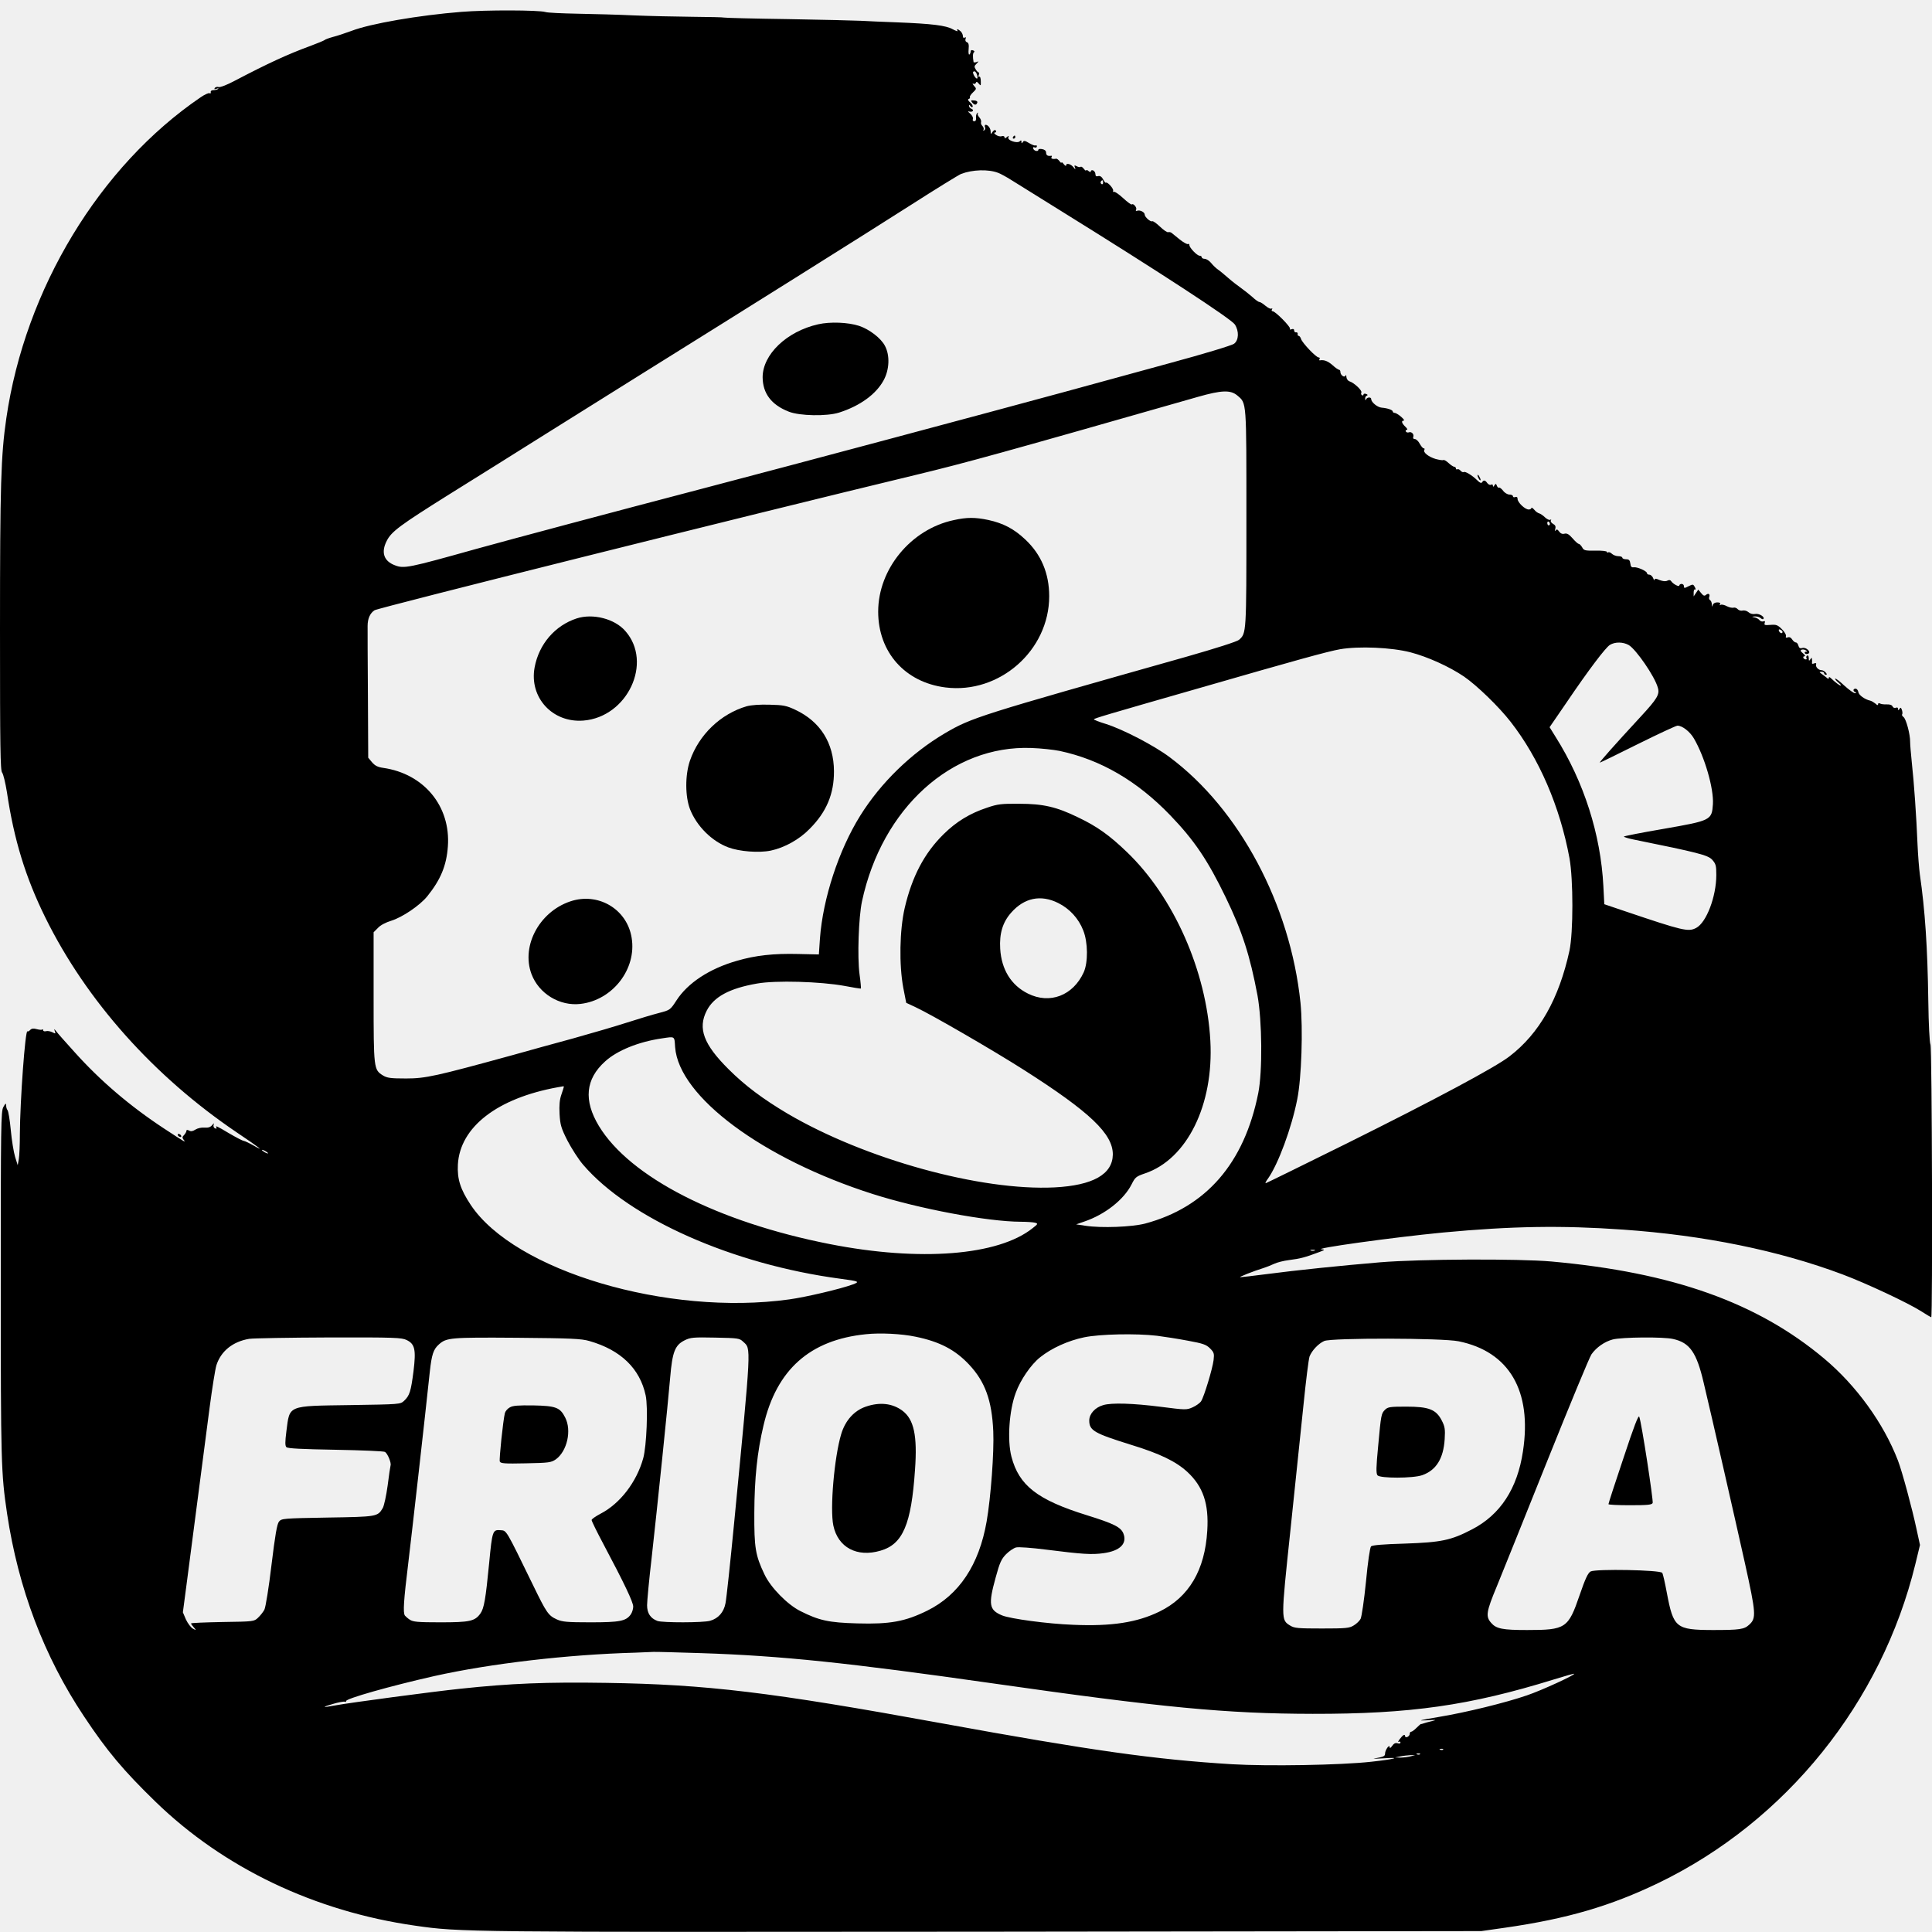
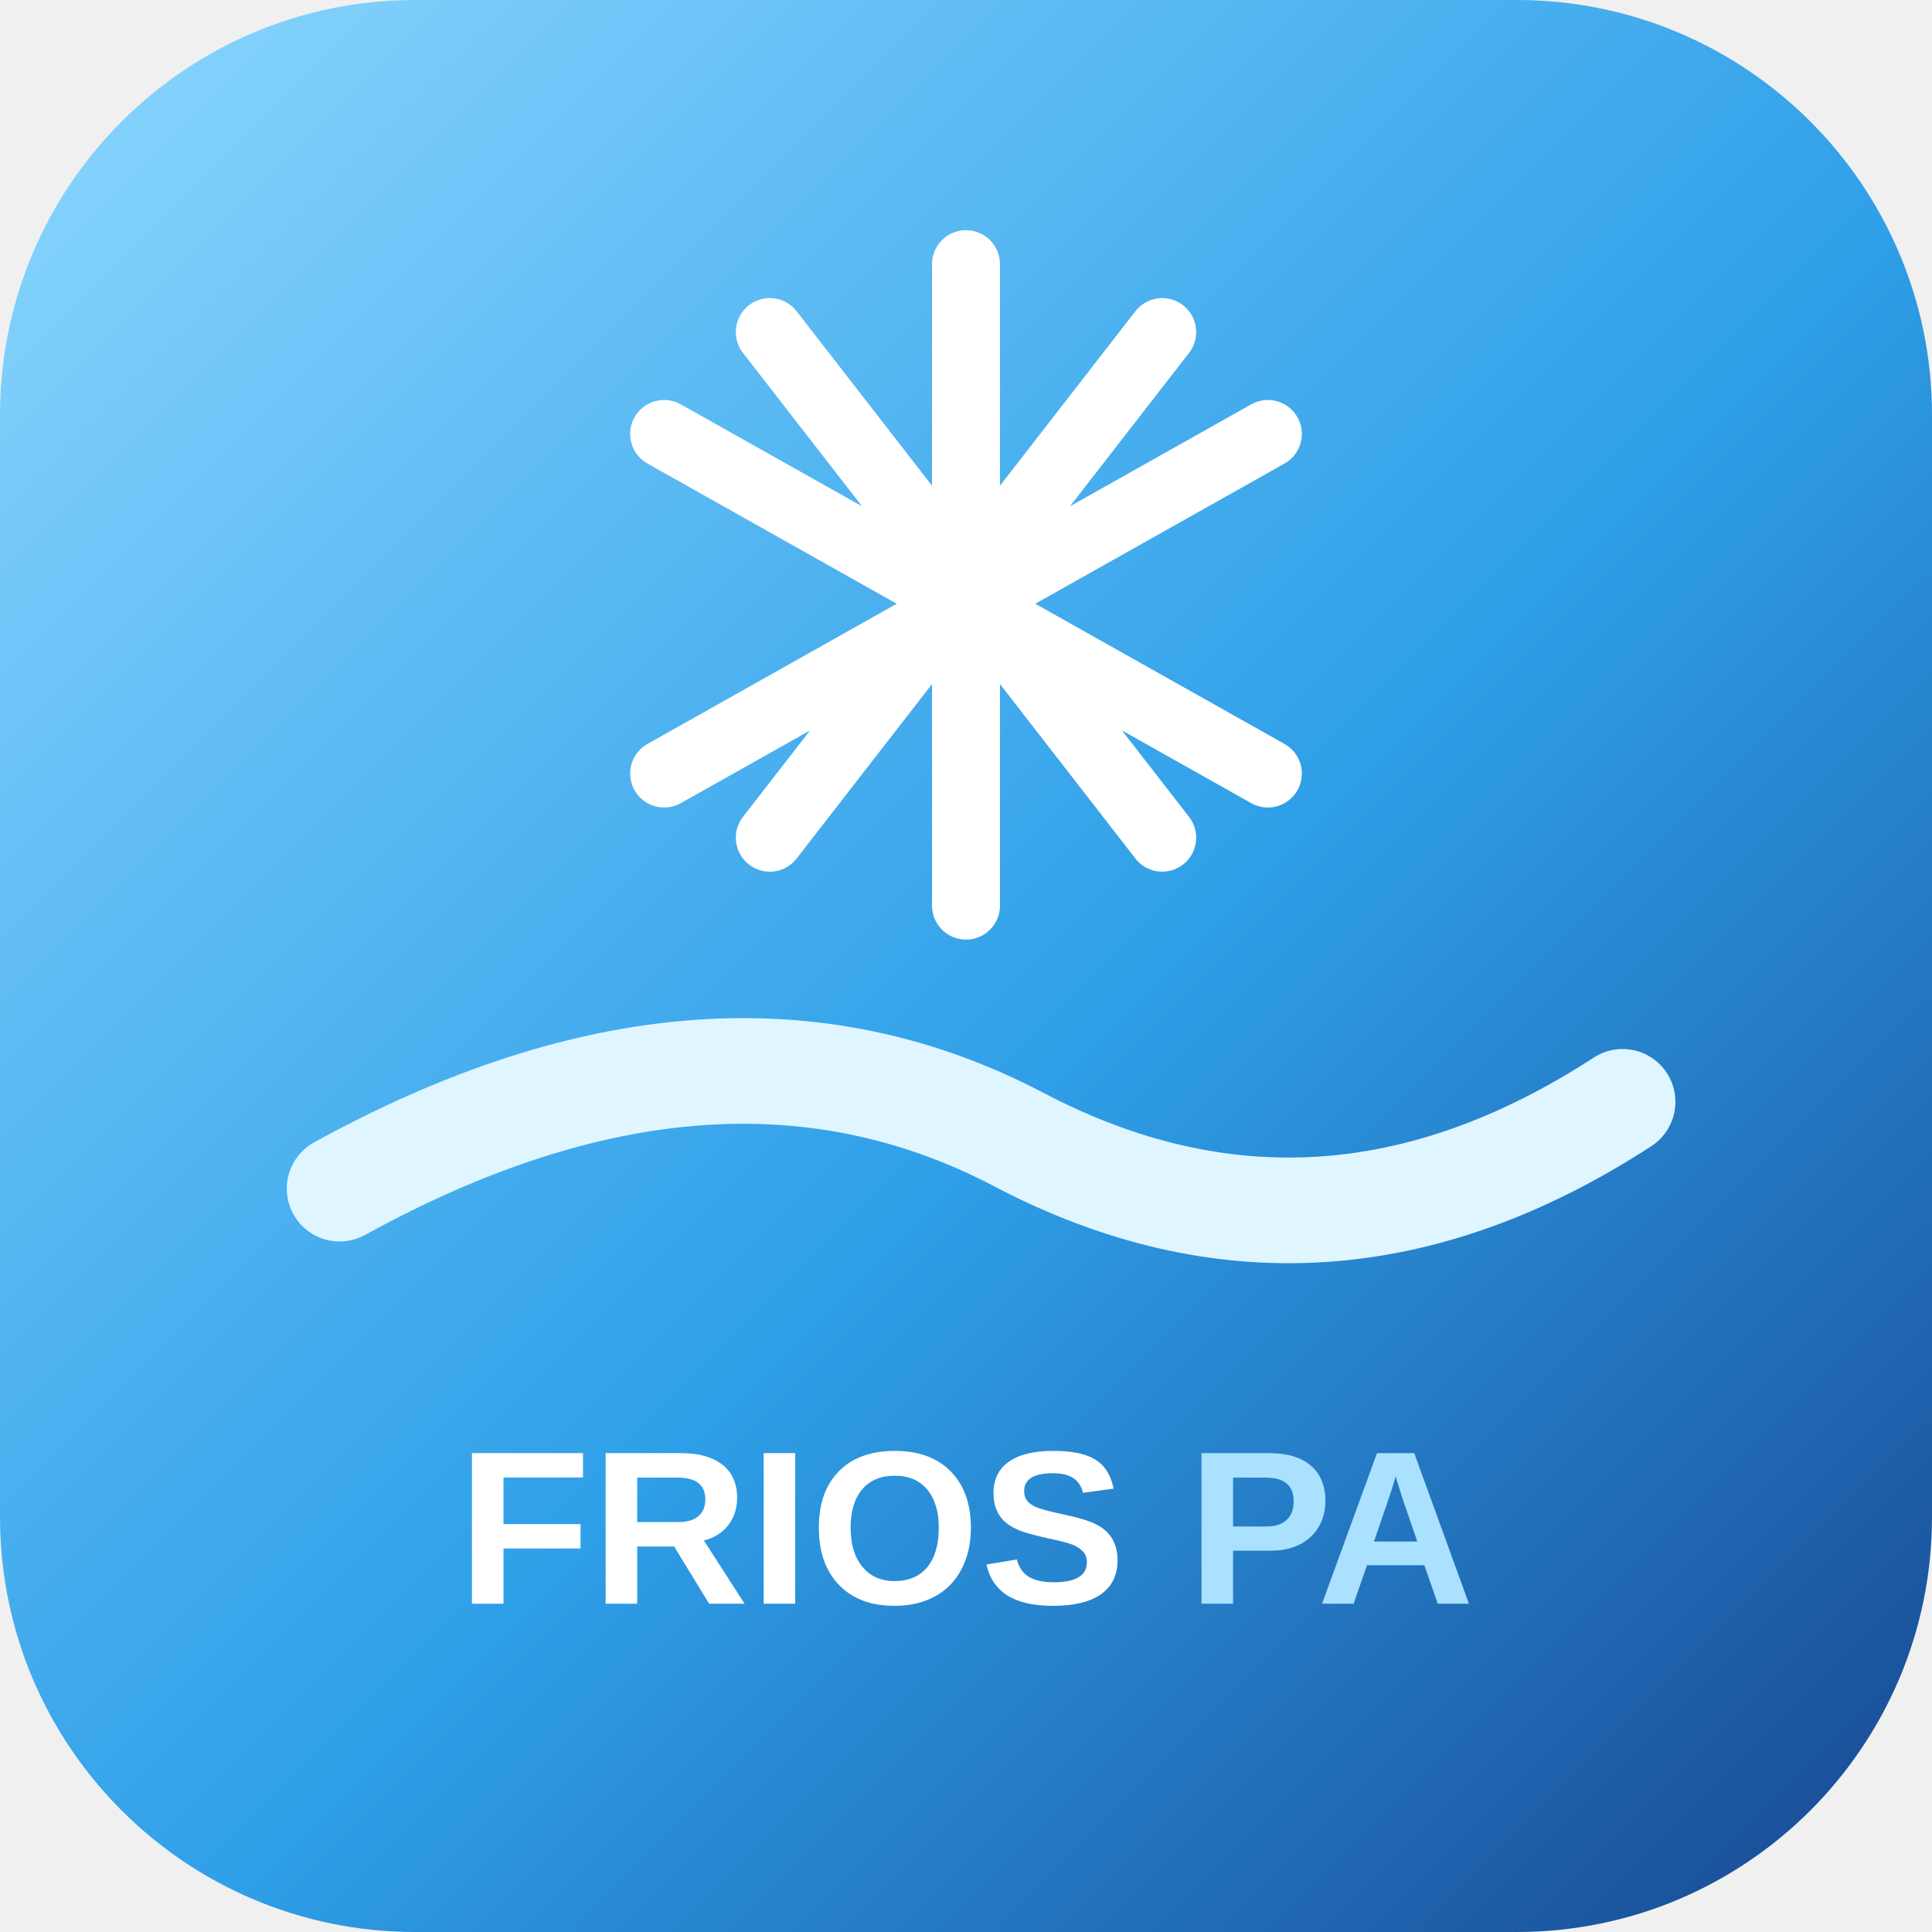
- <svg xmlns="http://www.w3.org/2000/svg" version="1.0" width="1254pt" height="1254pt" viewBox="0 0 1254 1254" preserveAspectRatio="xMidYMid meet">
-   <g transform="translate(0,1254) scale(0.1,-0.1)" fill="#000000" stroke="none">
-     <path d="M2995 12463 c-276 -22 -591 -76 -715 -124 -41 -15 -95 -33 -120 -39 -25 -7 -50 -16 -55 -21 -6 -4 -47 -21 -90 -37 -150 -55 -277 -114 -489 -225 -52 -28 -97 -45 -107 -42 -9 3 -21 0 -25 -6 -5 -9 -2 -10 12 -5 10 4 15 3 10 -1 -4 -4 -18 -8 -29 -8 -13 0 -21 -5 -19 -13 1 -8 -2 -11 -8 -7 -5 3 -31 -8 -57 -26 -657 -447 -1140 -1245 -1262 -2084 -35 -241 -41 -432 -41 -1373 0 -761 2 -916 14 -927 7 -8 21 -65 31 -127 46 -310 121 -553 249 -813 266 -540 704 -1031 1244 -1396 149 -100 184 -128 109 -85 -26 15 -55 29 -65 31 -9 1 -52 24 -95 49 -80 48 -92 53 -82 36 3 -5 0 -7 -9 -4 -8 3 -12 13 -10 22 5 14 3 14 -9 -1 -11 -13 -26 -18 -50 -16 -19 2 -45 -4 -59 -13 -17 -11 -29 -13 -41 -6 -12 6 -17 5 -17 -2 0 -6 -7 -18 -15 -27 -13 -12 -13 -18 -3 -31 17 -21 12 -18 -127 73 -222 146 -414 310 -580 495 -58 64 -112 125 -120 136 -14 18 -15 18 -9 0 6 -16 5 -17 -16 -6 -12 6 -31 10 -41 7 -10 -3 -19 0 -19 6 0 6 -3 8 -6 5 -3 -4 -19 -2 -35 2 -21 6 -33 5 -43 -5 -7 -8 -16 -12 -18 -9 -14 13 -48 -453 -49 -666 0 -69 -3 -142 -7 -164 l-7 -39 -17 54 c-9 30 -22 108 -28 174 -6 66 -16 124 -21 129 -5 6 -9 19 -9 30 -1 18 -4 16 -18 -9 -16 -28 -17 -112 -17 -1155 0 -1156 2 -1221 41 -1485 73 -485 239 -925 499 -1315 150 -226 256 -352 465 -555 442 -429 1032 -711 1685 -804 292 -42 312 -42 3680 -39 l3240 4 155 22 c403 58 685 141 996 291 827 400 1447 1171 1666 2069 l30 124 -22 101 c-28 133 -94 377 -121 447 -93 242 -270 487 -479 662 -434 364 -983 559 -1770 630 -215 19 -852 16 -1110 -5 -260 -22 -542 -51 -740 -77 -85 -11 -162 -20 -170 -20 -14 0 84 39 155 61 16 5 46 17 65 26 19 9 62 20 95 24 77 10 104 17 200 53 34 13 36 15 15 17 -71 4 463 78 785 109 449 42 771 47 1170 19 526 -37 1009 -135 1425 -291 152 -57 426 -185 513 -241 31 -20 60 -37 62 -37 10 0 5 1751 -5 1770 -6 11 -12 133 -14 282 -5 349 -21 591 -55 823 -5 39 -12 126 -15 195 -7 175 -23 406 -37 530 -6 58 -11 118 -11 135 1 47 -26 149 -43 161 -8 6 -12 14 -9 17 3 3 3 15 -1 28 -6 17 -9 19 -16 8 -7 -12 -9 -12 -9 0 0 8 -6 11 -15 7 -9 -3 -18 1 -21 9 -4 9 -18 14 -38 13 -18 -1 -38 2 -44 6 -7 4 -12 2 -12 -5 0 -8 -6 -7 -17 4 -10 8 -25 17 -33 19 -36 8 -75 36 -78 56 -2 12 -10 22 -18 22 -17 0 -19 -16 -1 -23 8 -4 7 -6 -3 -6 -8 -1 -39 22 -69 49 -30 28 -56 48 -59 45 -3 -2 6 -13 19 -24 13 -11 21 -20 17 -21 -8 0 -36 21 -64 48 -9 9 -14 9 -14 2 0 -8 -4 -8 -12 0 -7 6 -22 17 -33 25 -18 13 -18 14 -2 15 9 0 17 -4 17 -10 0 -5 5 -10 11 -10 8 0 8 5 -1 15 -7 8 -19 15 -27 15 -20 0 -41 22 -35 38 2 8 -2 10 -13 6 -9 -4 -15 -3 -14 2 1 5 1 16 0 24 -1 13 -2 13 -11 0 -8 -12 -10 -10 -10 8 0 13 -4 20 -10 17 -6 -4 -8 -11 -5 -16 4 -5 2 -9 -4 -9 -15 0 -24 20 -9 20 8 1 4 8 -9 19 -17 14 -19 20 -9 24 7 3 19 1 27 -4 11 -7 11 -9 1 -9 -7 0 -11 -4 -7 -10 3 -5 12 -7 21 -3 23 9 -13 45 -38 37 -14 -4 -21 0 -25 15 -3 12 -10 21 -17 21 -6 0 -17 9 -24 20 -7 12 -18 17 -28 13 -12 -4 -15 -2 -12 8 3 8 -9 28 -26 45 -28 28 -37 31 -75 28 -36 -3 -42 -1 -37 12 4 11 2 15 -8 11 -8 -3 -20 0 -26 8 -6 8 -21 16 -33 18 -19 4 -19 4 4 6 14 0 30 -4 37 -11 6 -6 14 -9 17 -6 13 13 -27 38 -53 33 -16 -3 -33 2 -44 12 -9 8 -26 13 -37 10 -11 -3 -26 2 -32 9 -7 8 -19 12 -26 10 -8 -3 -28 1 -44 9 -16 9 -35 13 -41 9 -7 -4 -8 -3 -4 4 5 8 -1 12 -18 12 -15 0 -26 -7 -29 -17 -4 -14 -5 -13 -6 4 0 12 -6 25 -12 28 -6 4 -8 13 -5 20 7 19 -5 27 -21 14 -10 -9 -17 -6 -31 11 l-19 23 -15 -22 -15 -22 0 25 c0 14 4 23 9 20 6 -4 5 3 -1 15 -11 20 -13 20 -41 6 -27 -14 -30 -14 -30 0 0 8 -7 15 -15 15 -8 0 -15 -5 -15 -10 0 -12 -41 9 -53 28 -5 8 -14 9 -25 3 -11 -6 -28 -4 -50 4 -24 11 -32 11 -33 2 0 -7 -4 -2 -9 11 -5 12 -16 22 -25 22 -8 0 -15 4 -15 10 0 13 -64 42 -87 38 -13 -2 -19 4 -21 25 -3 21 -9 27 -28 27 -13 0 -24 5 -24 10 0 6 -12 10 -26 10 -14 0 -32 7 -41 15 -8 8 -19 13 -24 10 -5 -4 -9 -2 -9 3 0 5 -34 9 -75 8 -68 -1 -75 1 -86 22 -7 12 -17 22 -22 22 -5 0 -23 16 -40 36 -23 26 -36 34 -52 30 -14 -4 -26 1 -35 14 -11 15 -16 16 -23 7 -5 -7 -6 -4 -2 10 4 16 0 25 -15 33 -11 6 -17 16 -14 22 4 6 3 8 -4 4 -6 -3 -21 4 -34 16 -13 13 -30 24 -38 26 -8 2 -23 12 -32 24 -10 11 -18 16 -18 11 0 -5 -8 -10 -17 -10 -24 -1 -73 46 -73 69 0 11 -5 15 -15 12 -8 -4 -15 -1 -15 5 0 6 -10 11 -23 11 -12 0 -31 11 -41 25 -10 13 -22 22 -26 20 -4 -3 -11 3 -14 12 -6 15 -8 15 -16 3 -7 -11 -10 -12 -10 -2 0 7 -5 10 -12 6 -6 -4 -17 1 -24 10 -14 20 -24 22 -34 6 -5 -8 -14 -5 -31 12 -34 33 -78 60 -88 54 -5 -3 -14 1 -21 9 -7 8 -16 12 -21 9 -5 -3 -9 0 -9 5 0 6 -5 11 -10 11 -6 0 -23 11 -37 24 -15 14 -30 23 -35 20 -4 -3 -27 1 -50 7 -46 14 -83 43 -73 59 3 6 2 10 -4 10 -6 0 -17 14 -26 30 -9 17 -23 30 -31 30 -10 0 -14 6 -11 14 7 17 -11 36 -28 30 -7 -3 -16 -1 -20 5 -3 6 -1 11 6 11 7 0 3 9 -9 20 -24 23 -29 40 -10 40 6 0 -2 11 -18 25 -16 14 -35 25 -41 25 -7 0 -13 4 -13 9 0 10 -34 22 -72 25 -27 2 -68 35 -68 56 0 14 -27 13 -33 -2 -4 -8 -6 -7 -6 4 -1 9 4 18 11 20 7 3 6 7 -5 11 -9 3 -17 2 -17 -4 0 -6 -5 -7 -10 -4 -6 4 -7 11 -4 17 8 12 -47 64 -77 73 -11 4 -19 16 -20 28 0 12 -3 16 -6 9 -6 -16 -33 3 -33 24 0 8 -4 14 -9 14 -4 0 -24 13 -42 30 -30 26 -55 36 -82 31 -5 -1 -6 3 -2 9 3 5 1 10 -6 10 -17 0 -105 93 -114 119 -3 12 -11 21 -16 21 -5 0 -8 6 -6 13 1 6 -4 11 -10 10 -7 -2 -13 4 -13 12 0 9 -6 12 -17 8 -9 -4 -14 -2 -10 3 6 11 -95 114 -113 114 -6 0 -8 5 -4 12 4 6 3 8 -3 5 -6 -4 -23 5 -39 18 -16 14 -34 25 -40 25 -6 0 -27 15 -46 33 -20 17 -52 43 -72 57 -20 14 -58 43 -83 65 -25 22 -55 47 -67 55 -12 8 -32 27 -44 42 -13 16 -32 28 -43 28 -10 0 -19 5 -19 10 0 6 -6 10 -13 10 -17 0 -67 52 -67 69 0 7 -4 10 -9 7 -5 -3 -29 10 -53 29 -23 19 -48 39 -53 43 -6 5 -16 7 -22 5 -7 -3 -31 14 -54 36 -23 22 -46 38 -50 35 -11 -6 -49 27 -49 43 0 16 -31 32 -49 25 -8 -3 -11 0 -7 7 8 12 -18 44 -28 34 -3 -3 -28 15 -56 41 -28 26 -55 44 -60 41 -5 -3 -7 0 -5 7 5 13 -39 61 -47 52 -3 -2 -11 8 -18 22 -9 17 -20 24 -32 21 -12 -4 -18 0 -18 13 0 10 -7 20 -15 24 -8 3 -15 0 -15 -6 0 -7 -5 -6 -15 2 -8 7 -15 9 -15 4 0 -5 -7 0 -15 10 -8 11 -18 17 -21 13 -4 -3 -15 -2 -25 4 -15 8 -18 6 -12 -8 5 -16 4 -15 -9 1 -17 22 -48 30 -48 13 0 -7 -7 -3 -15 7 -8 11 -15 16 -15 11 0 -5 -6 -1 -13 9 -7 9 -17 17 -22 16 -22 -5 -36 1 -30 10 4 6 3 10 -2 9 -22 -4 -33 3 -33 20 0 12 -9 20 -25 23 -14 3 -25 1 -25 -3 0 -15 -27 -10 -33 5 -4 10 -1 13 9 9 7 -3 14 0 14 7 0 6 -4 9 -8 6 -5 -3 -23 4 -42 15 -26 16 -35 18 -41 7 -7 -10 -9 -10 -9 1 0 11 -3 12 -11 4 -16 -16 -82 6 -74 25 4 12 3 13 -10 2 -11 -9 -15 -9 -15 -1 0 7 -8 10 -18 7 -10 -4 -27 1 -38 9 -12 9 -14 14 -6 15 7 0 10 5 6 12 -5 7 -11 5 -21 -7 -12 -18 -13 -18 -13 1 0 21 -17 44 -33 44 -5 0 -7 -7 -4 -15 4 -8 1 -17 -5 -21 -6 -4 -8 -3 -4 4 3 6 0 16 -7 24 -8 7 -12 19 -9 26 2 7 -3 21 -12 31 -9 10 -13 21 -9 26 5 4 3 5 -3 2 -6 -4 -10 -17 -9 -30 2 -15 -2 -24 -11 -24 -9 0 -13 6 -9 15 3 7 -5 23 -17 34 -17 14 -18 18 -6 14 22 -6 33 10 13 18 -8 3 -15 11 -15 18 0 10 2 10 9 -1 5 -7 11 -9 14 -4 3 5 -4 18 -16 28 -14 12 -17 20 -9 23 7 2 10 7 7 11 -2 5 7 19 20 31 24 23 24 24 7 43 -9 11 -12 17 -5 14 6 -4 14 -1 17 5 3 10 9 8 19 -5 13 -16 14 -14 13 17 0 19 -5 32 -10 28 -5 -3 -7 2 -3 11 3 10 3 17 -1 17 -4 0 -13 9 -19 20 -10 16 -10 22 5 36 16 17 16 18 0 11 -10 -3 -19 -3 -19 1 -6 34 -5 58 3 63 5 3 3 9 -6 12 -10 4 -16 1 -16 -8 0 -7 -4 -16 -8 -19 -5 -3 -7 13 -5 34 3 29 0 42 -11 46 -9 3 -12 12 -9 21 4 11 2 14 -5 9 -7 -4 -12 -1 -12 9 0 9 -6 23 -14 31 -17 16 -30 19 -21 4 4 -6 -10 -1 -31 10 -44 25 -135 36 -364 45 -91 3 -194 8 -230 10 -36 2 -249 7 -475 11 -225 3 -413 8 -416 10 -3 2 -96 4 -205 5 -109 1 -280 5 -379 9 -99 5 -263 9 -365 11 -102 2 -196 6 -210 11 -42 13 -387 14 -545 1z m3348 -413 c3 -11 2 -20 -2 -20 -10 0 -31 37 -24 44 9 9 20 -2 26 -24z m136 -632 c14 -5 53 -26 86 -47 33 -21 175 -109 315 -196 656 -407 1110 -704 1135 -741 28 -43 26 -102 -5 -125 -14 -11 -196 -66 -425 -128 -220 -60 -526 -144 -680 -186 -463 -126 -1748 -470 -2340 -625 -599 -157 -1236 -327 -1478 -394 -439 -123 -465 -128 -524 -105 -72 27 -91 84 -53 158 30 61 88 103 407 303 164 102 447 279 628 393 182 114 461 289 620 388 701 437 1463 915 1743 1094 167 107 315 198 330 204 73 28 177 32 241 7z m681 -64 c0 -8 -5 -12 -10 -9 -6 4 -8 11 -5 16 9 14 15 11 15 -7z m871 -1381 c61 -52 59 -26 59 -798 0 -751 0 -745 -48 -788 -12 -11 -153 -56 -339 -109 -1355 -383 -1395 -395 -1571 -498 -218 -129 -415 -320 -549 -535 -139 -223 -242 -537 -261 -797 l-7 -103 -135 3 c-158 4 -276 -9 -396 -44 -179 -51 -320 -144 -393 -257 -41 -63 -42 -63 -114 -82 -39 -10 -133 -38 -207 -62 -74 -24 -232 -70 -350 -103 -118 -32 -296 -81 -395 -109 -496 -136 -562 -151 -689 -151 -101 0 -123 3 -151 20 -59 37 -60 43 -60 507 l0 422 28 28 c16 18 51 36 87 47 71 22 184 98 233 158 87 108 125 199 134 324 19 261 -155 472 -420 510 -35 5 -53 14 -72 36 l-25 30 -2 406 c-2 224 -2 426 -2 449 0 48 16 83 45 102 29 17 2390 608 3519 880 319 77 562 144 1825 505 154 44 212 46 256 9z m2029 -834 c0 -5 -4 -9 -8 -9 -5 0 -9 7 -9 15 0 8 4 12 9 9 4 -3 8 -9 8 -15z m1510 -700 c0 -14 -17 -10 -23 5 -4 10 -1 13 9 9 7 -3 14 -9 14 -14z m-998 -86 c48 -29 168 -203 188 -275 14 -45 -2 -72 -113 -192 -171 -185 -269 -296 -263 -296 3 0 114 54 246 120 133 66 249 120 258 120 31 0 80 -38 106 -82 71 -121 130 -326 124 -427 -7 -105 -12 -107 -321 -161 -141 -24 -257 -47 -257 -50 0 -3 28 -12 63 -19 419 -85 482 -101 510 -131 24 -27 27 -38 27 -99 0 -140 -64 -309 -131 -344 -51 -27 -87 -18 -460 108 l-136 46 -6 117 c-17 335 -126 677 -310 969 l-39 63 107 156 c149 220 255 359 284 378 34 21 86 20 123 -1z m-1417 -47 c111 -29 251 -92 347 -157 83 -57 226 -195 303 -294 185 -237 320 -550 382 -885 25 -138 25 -482 0 -600 -68 -312 -195 -538 -390 -687 -92 -71 -479 -278 -1054 -564 -287 -142 -525 -259 -528 -259 -4 0 3 14 15 30 66 93 153 327 190 515 28 138 38 457 21 627 -66 636 -396 1256 -850 1594 -100 75 -302 180 -413 215 -43 13 -78 27 -78 30 0 6 82 30 685 203 624 180 833 238 913 252 122 21 333 12 457 -20z m-2277 -640 c267 -57 503 -195 717 -417 157 -163 244 -292 361 -534 108 -223 157 -377 206 -636 30 -165 33 -493 5 -634 -91 -456 -339 -741 -735 -847 -86 -22 -282 -30 -387 -14 l-60 9 52 18 c136 46 258 143 308 242 23 46 29 51 87 71 273 92 447 445 424 861 -25 453 -238 934 -542 1225 -112 108 -195 167 -315 224 -141 69 -228 89 -384 89 -114 1 -140 -2 -207 -25 -113 -37 -202 -92 -283 -172 -125 -123 -205 -274 -253 -480 -33 -144 -37 -367 -9 -518 l19 -97 62 -29 c103 -48 500 -278 701 -406 430 -274 579 -416 578 -550 -2 -128 -129 -200 -378 -213 -479 -24 -1229 183 -1732 478 -160 95 -277 182 -384 289 -162 161 -201 265 -142 380 46 90 148 145 326 176 121 22 414 13 567 -15 57 -11 106 -19 108 -17 1 2 -2 44 -9 92 -15 112 -6 371 16 474 130 605 583 1015 1100 995 61 -2 143 -11 183 -19z m-10 -987 c75 -37 133 -101 163 -178 31 -78 32 -207 3 -272 -69 -151 -220 -209 -362 -138 -109 54 -172 156 -180 291 -6 99 16 172 71 234 85 97 193 119 305 63z m-2486 -936 c24 -321 568 -725 1283 -953 305 -97 744 -179 960 -180 39 0 80 -3 92 -6 22 -6 21 -8 -15 -36 -223 -178 -731 -218 -1316 -103 -728 143 -1298 435 -1499 767 -100 166 -87 304 41 419 78 71 217 127 367 149 88 13 82 17 87 -57z m-722 -256 c0 -2 -7 -25 -16 -51 -12 -34 -15 -70 -12 -127 4 -70 10 -91 51 -172 26 -50 71 -121 102 -157 299 -349 971 -647 1670 -740 121 -16 128 -19 80 -37 -82 -30 -304 -82 -412 -97 -790 -110 -1783 185 -2068 614 -67 101 -88 167 -83 262 14 243 256 430 648 501 14 2 28 5 33 6 4 0 7 0 7 -2z m-1920 -433 c0 -2 -9 0 -20 6 -11 6 -20 13 -20 16 0 2 9 0 20 -6 11 -6 20 -13 20 -16z m6793 -631 c-7 -2 -19 -2 -25 0 -7 3 -2 5 12 5 14 0 19 -2 13 -5z m-2591 -559 c157 -32 258 -85 348 -181 104 -111 148 -232 157 -433 6 -135 -16 -430 -43 -585 -49 -282 -179 -477 -385 -579 -144 -71 -242 -89 -454 -83 -186 5 -249 19 -370 80 -84 42 -193 153 -233 238 -59 124 -67 172 -66 399 1 225 19 397 60 569 85 362 301 554 664 591 92 10 232 3 322 -16z m1568 6 c47 -6 137 -20 200 -32 98 -18 119 -25 144 -50 26 -26 28 -34 23 -76 -7 -57 -62 -238 -81 -267 -8 -12 -32 -29 -54 -39 -40 -18 -45 -18 -209 3 -181 23 -318 27 -372 11 -53 -15 -91 -57 -91 -100 0 -65 32 -83 269 -157 190 -58 294 -109 368 -177 102 -95 140 -206 129 -381 -15 -256 -119 -432 -310 -525 -145 -71 -311 -97 -561 -86 -164 6 -408 39 -461 61 -84 35 -90 70 -42 244 27 99 37 121 68 153 20 20 49 40 65 44 16 4 101 -2 194 -14 238 -30 297 -34 375 -23 107 15 154 63 127 129 -17 40 -62 63 -236 117 -322 100 -441 193 -490 380 -28 108 -15 300 28 415 30 83 99 184 159 231 74 59 180 107 285 129 102 21 336 26 473 10z m-4870 -28 c53 -26 61 -62 44 -202 -17 -131 -25 -158 -61 -192 -25 -23 -25 -23 -352 -28 -409 -6 -390 1 -412 -169 -9 -71 -9 -95 0 -104 9 -9 101 -13 319 -17 169 -3 313 -9 321 -14 17 -11 42 -71 36 -88 -2 -7 -11 -66 -19 -131 -9 -65 -23 -131 -32 -146 -33 -55 -36 -56 -357 -61 -290 -5 -299 -6 -316 -26 -13 -16 -25 -86 -49 -283 -17 -144 -38 -274 -46 -289 -8 -15 -26 -38 -41 -52 -26 -25 -29 -25 -231 -28 -112 -2 -204 -6 -204 -9 0 -4 8 -15 18 -26 17 -19 16 -20 -6 -8 -13 7 -33 34 -45 59 l-20 47 27 205 c28 212 93 710 146 1120 17 129 37 255 45 280 30 91 106 152 212 170 27 4 259 8 518 9 429 1 473 -1 505 -17z m1185 -6 c204 -58 329 -179 366 -354 16 -77 6 -327 -16 -407 -43 -155 -151 -295 -277 -360 -32 -17 -58 -35 -58 -41 0 -7 34 -76 76 -155 136 -256 194 -378 194 -407 0 -15 -7 -38 -16 -51 -31 -43 -70 -51 -261 -51 -152 0 -184 3 -219 19 -55 25 -67 43 -154 222 -180 369 -171 354 -212 357 -50 4 -53 -3 -73 -213 -23 -236 -33 -294 -57 -328 -36 -50 -69 -57 -260 -57 -147 0 -177 3 -198 17 -14 9 -28 22 -32 27 -13 19 -8 96 22 341 25 208 107 932 140 1244 12 108 23 143 58 174 50 45 74 47 507 44 351 -3 419 -6 470 -21z m999 -5 c52 -48 54 -5 -59 -1176 -25 -258 -50 -493 -56 -521 -11 -59 -47 -99 -100 -114 -43 -13 -310 -13 -342 -1 -45 17 -67 50 -67 102 0 26 13 166 30 311 37 332 105 990 120 1168 14 165 31 209 93 240 38 19 55 21 199 18 150 -3 158 -4 182 -27z m6036 18 c108 -24 152 -87 198 -284 59 -248 201 -871 268 -1172 72 -326 74 -356 28 -398 -33 -31 -62 -35 -238 -35 -238 1 -254 14 -297 241 -12 65 -25 123 -30 130 -12 19 -431 27 -465 9 -17 -10 -34 -45 -71 -153 -74 -216 -90 -227 -341 -227 -159 0 -200 8 -233 46 -37 42 -33 71 37 239 36 88 184 456 329 818 145 361 273 671 285 687 32 45 85 82 138 96 57 15 329 18 392 3z m-1392 -15 c328 -67 477 -322 417 -714 -36 -242 -147 -412 -331 -507 -136 -71 -200 -84 -436 -92 -140 -4 -211 -10 -219 -18 -7 -7 -21 -102 -33 -230 -12 -120 -28 -228 -35 -241 -7 -13 -27 -32 -44 -42 -28 -18 -51 -20 -207 -20 -155 0 -179 2 -206 19 -60 37 -60 35 1 612 30 288 68 655 85 815 16 160 34 304 40 320 15 38 57 83 95 100 47 21 768 20 873 -2z m-4915 -2024 c519 -17 955 -63 1882 -195 1113 -159 1526 -198 2085 -199 635 -1 1019 54 1565 223 71 22 131 39 132 37 8 -7 -211 -108 -306 -140 -139 -48 -395 -111 -577 -141 -123 -21 -136 -24 -74 -21 62 4 68 3 35 -5 -22 -5 -47 -12 -55 -15 -8 -3 -16 -5 -18 -4 -1 0 -14 -11 -28 -25 -14 -14 -29 -25 -34 -25 -6 0 -10 -6 -10 -14 0 -8 -7 -16 -15 -20 -8 -3 -15 -1 -15 4 0 17 -14 10 -34 -17 -11 -14 -14 -23 -8 -19 7 4 12 2 12 -4 0 -7 -8 -9 -19 -5 -13 4 -24 -1 -35 -17 -11 -15 -16 -18 -16 -8 -1 22 -30 -19 -30 -42 0 -17 -9 -21 -70 -32 -14 -2 11 -2 55 1 128 9 82 -5 -75 -22 -198 -22 -669 -30 -905 -16 -503 31 -908 88 -1885 266 -1107 202 -1522 252 -2176 262 -384 6 -617 -3 -945 -38 -181 -19 -708 -89 -818 -109 -81 -15 -84 -11 -11 10 36 11 71 17 78 15 7 -3 11 -1 8 3 -9 15 289 99 572 163 368 82 867 140 1302 152 52 2 106 4 120 5 14 1 155 -3 313 -8z m4814 -626 c-3 -3 -12 -4 -19 -1 -8 3 -5 6 6 6 11 1 17 -2 13 -5z m-150 -30 c-3 -3 -12 -4 -19 -1 -8 3 -5 6 6 6 11 1 17 -2 13 -5z m-62 -14 c-16 -4 -46 -8 -65 -8 l-35 1 35 7 c19 4 49 7 65 8 l30 0 -30 -8z" />
-     <path d="M5310 10435 c-204 -46 -360 -196 -360 -344 1 -105 57 -179 170 -223 71 -28 247 -31 326 -6 135 43 239 118 289 209 38 69 42 162 9 224 -26 50 -100 107 -168 130 -71 23 -187 28 -266 10z" />
-     <path d="M6190 9164 c-277 -59 -490 -317 -490 -594 0 -263 174 -459 437 -492 350 -44 673 240 673 592 0 148 -52 272 -156 369 -73 69 -143 105 -239 126 -85 18 -140 18 -225 -1z" />
-     <path d="M3743 8526 c-141 -46 -245 -167 -273 -318 -36 -195 116 -361 317 -345 286 23 452 377 272 581 -69 80 -211 116 -316 82z" />
-     <path d="M4847 7956 c-169 -49 -311 -185 -369 -354 -32 -94 -31 -233 1 -315 43 -109 141 -207 248 -247 72 -27 198 -37 276 -21 89 19 185 72 252 141 110 110 159 228 158 375 -1 183 -89 322 -251 398 -57 27 -78 31 -166 33 -65 2 -118 -2 -149 -10z" />
-     <path d="M3720 6695 c-211 -59 -341 -289 -270 -478 48 -127 183 -209 318 -193 208 24 365 226 332 428 -28 180 -204 291 -380 243z" />
-     <path d="M5620 3410 c-76 -26 -133 -89 -160 -178 -45 -150 -74 -484 -51 -594 30 -142 153 -208 306 -163 145 42 200 170 224 525 16 222 -7 327 -81 383 -65 49 -148 58 -238 27z" />
-     <path d="M3309 3405 c-15 -8 -29 -25 -32 -37 -12 -50 -38 -300 -33 -314 5 -13 31 -15 168 -12 152 3 165 5 196 26 73 53 104 188 60 272 -33 65 -60 75 -208 78 -95 1 -131 -1 -151 -13z" />
-     <path d="M10537 3075 c-54 -160 -97 -293 -97 -298 0 -4 63 -7 140 -7 118 0 142 3 147 15 5 16 -72 521 -87 559 -5 15 -34 -60 -103 -269z" />
-     <path d="M8990 3390 c-25 -25 -26 -31 -45 -238 -13 -135 -14 -176 -4 -188 17 -20 230 -20 290 1 91 32 138 108 146 234 4 66 1 82 -19 121 -37 72 -84 90 -230 90 -104 0 -120 -2 -138 -20z" />
-     <path d="M6310 11875 c15 -18 26 -19 33 -2 3 8 -4 14 -20 15 -22 2 -24 0 -13 -13z" />
-     <path d="M6575 11650 c-3 -5 -1 -10 4 -10 6 0 11 5 11 10 0 6 -2 10 -4 10 -3 0 -8 -4 -11 -10z" />
-     <path d="M9590 9455 c0 -5 5 -17 10 -25 5 -8 10 -10 10 -5 0 6 -5 17 -10 25 -5 8 -10 11 -10 5z" />
-     <path d="M1155 5170 c3 -5 11 -10 16 -10 6 0 7 5 4 10 -3 6 -11 10 -16 10 -6 0 -7 -4 -4 -10z" />
+ <svg xmlns="http://www.w3.org/2000/svg" viewBox="0 0 512 512">
+   <defs>
+     <linearGradient id="g" x1="0" y1="0" x2="1" y2="1">
+       <stop stop-color="#8ed8ff" />
+       <stop offset=".55" stop-color="#2e9fe8" />
+       <stop offset="1" stop-color="#17448f" />
+     </linearGradient>
+   </defs>
+   <rect width="512" height="512" rx="110" fill="url(#g)" />
+   <path d="M90 315 Q190 260 270 302 T430 292" fill="none" stroke="#dff5ff" stroke-width="28" stroke-linecap="round" />
+   <g stroke="white" stroke-width="18" stroke-linecap="round">
+     <path d="M256 70v170M176 115l160 90M176 205l160-90M204 88l104 134M308 88L204 222" />
  </g>
+   <text x="256" y="425" text-anchor="middle" font-family="Arial" font-size="58" font-weight="800" fill="white">FRIOS <tspan fill="#a9e1ff">PA</tspan>
+   </text>
</svg>
